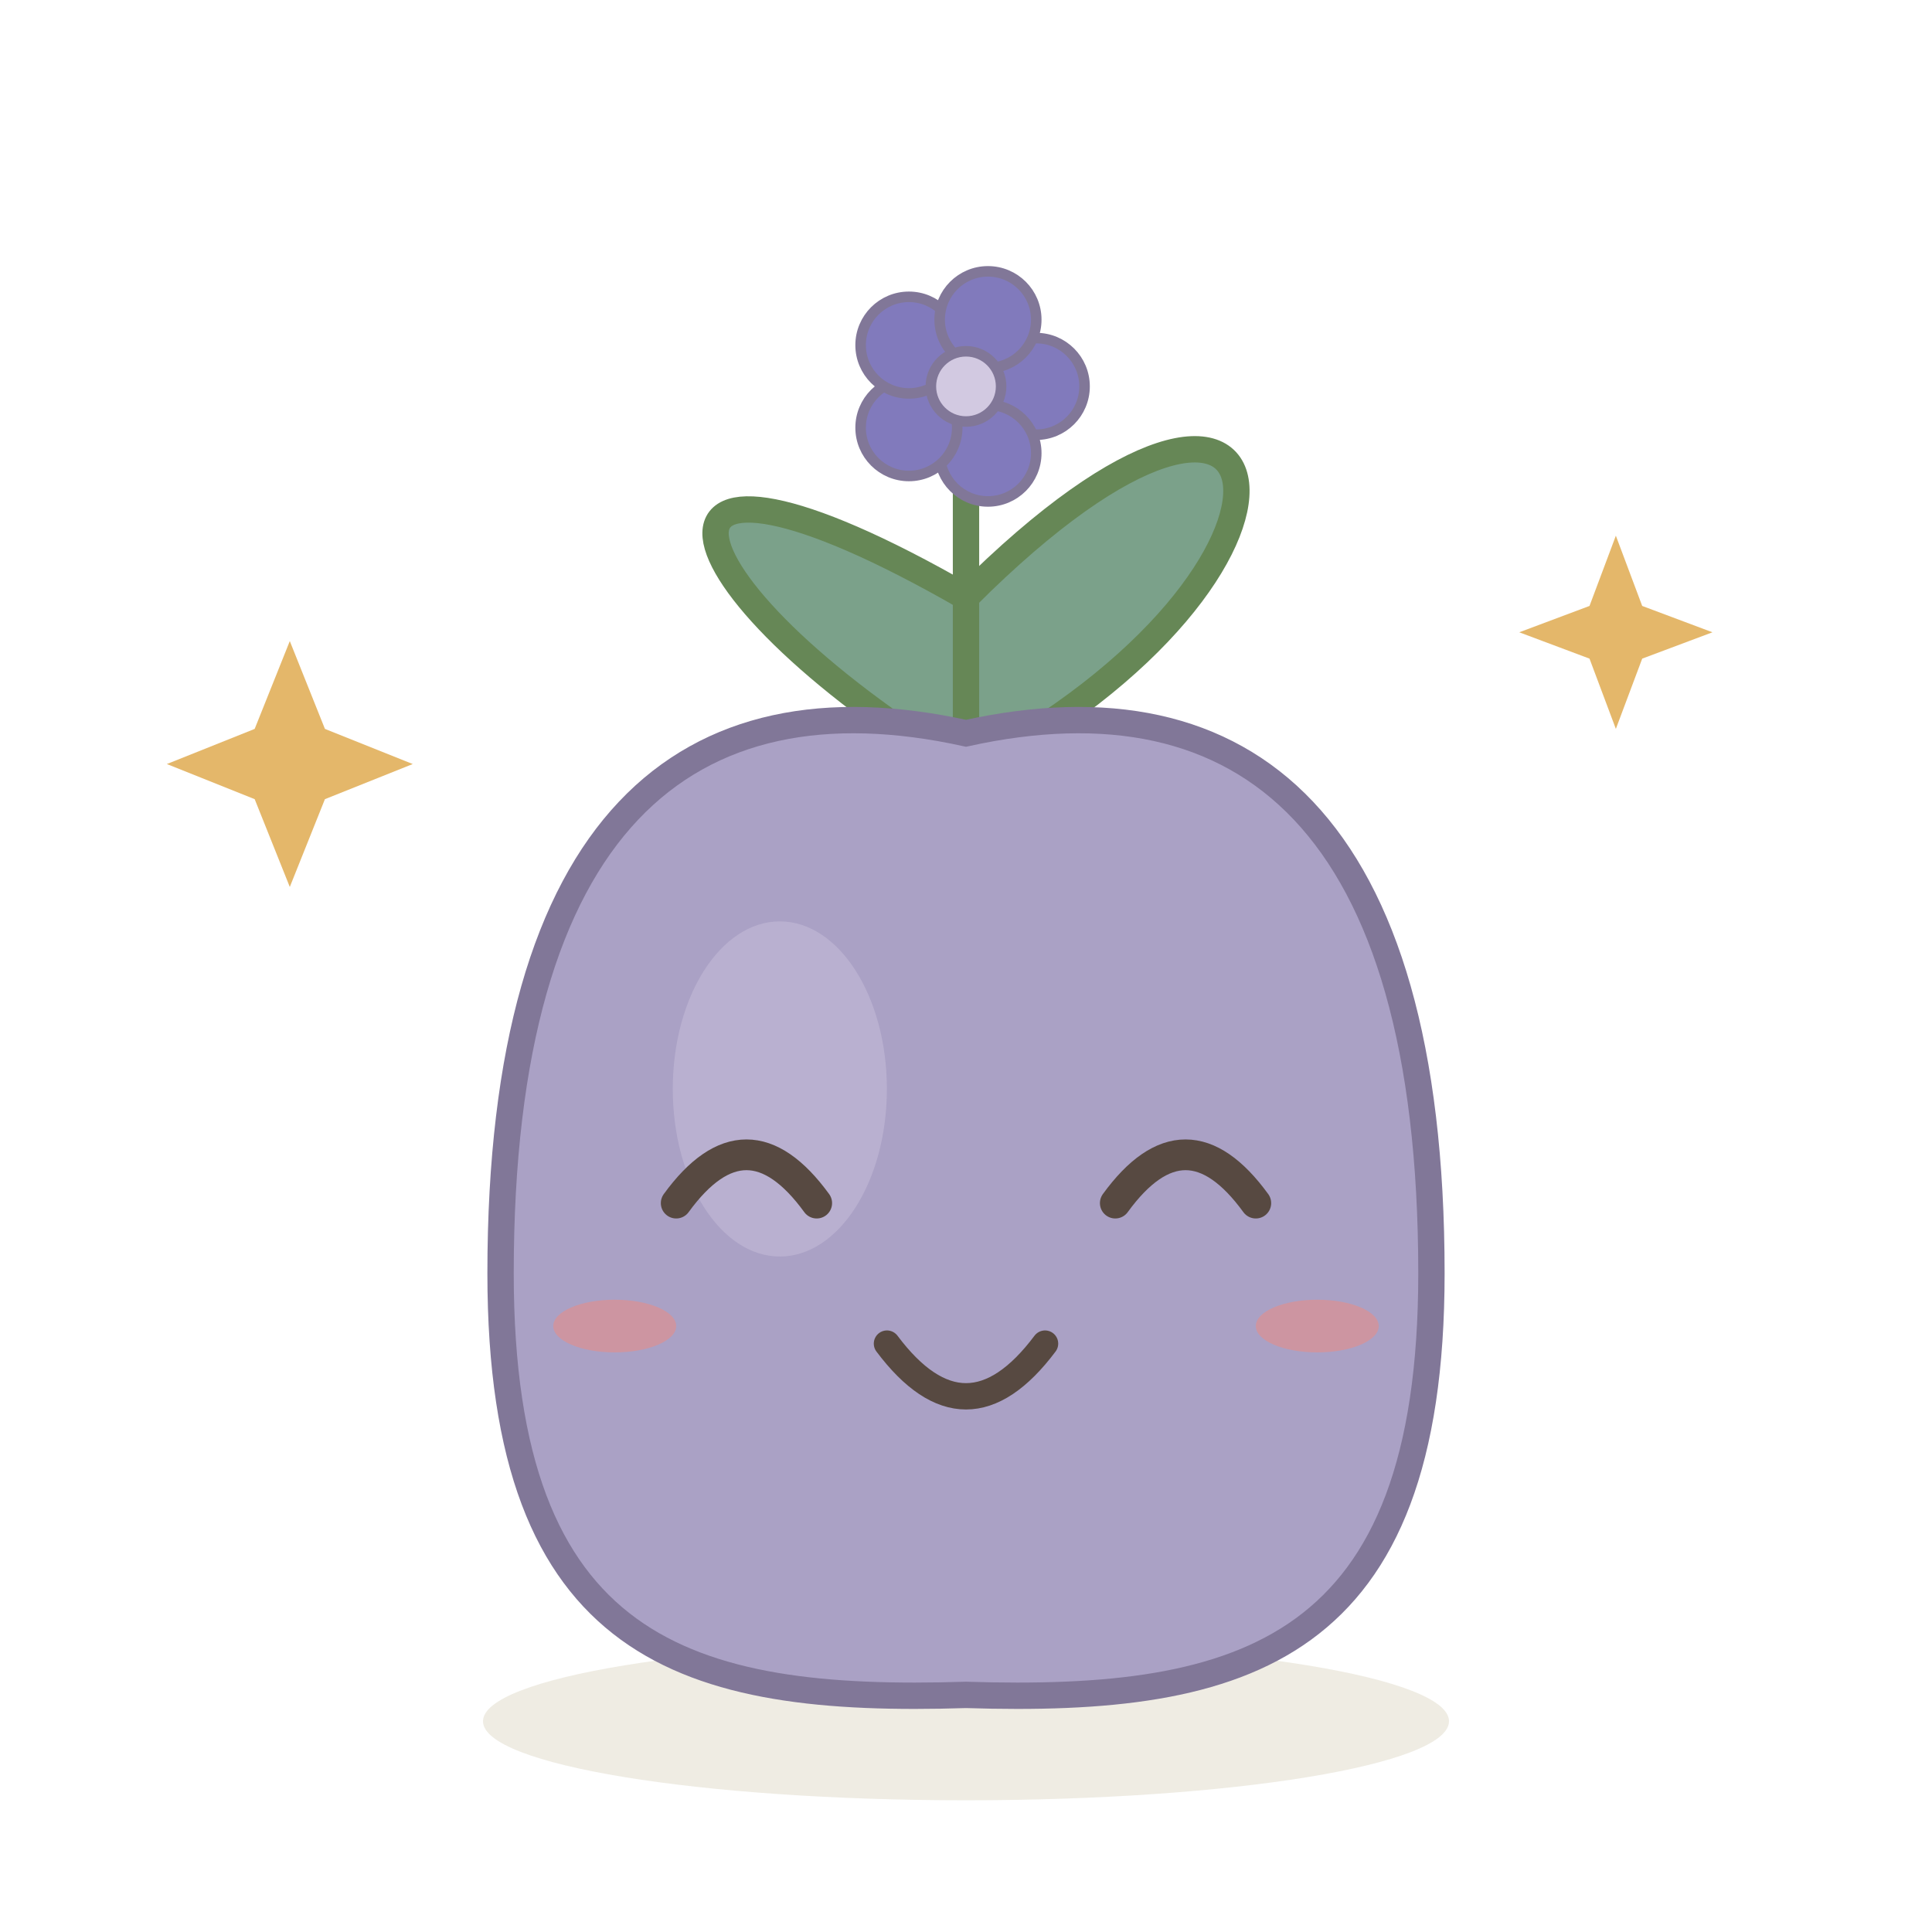
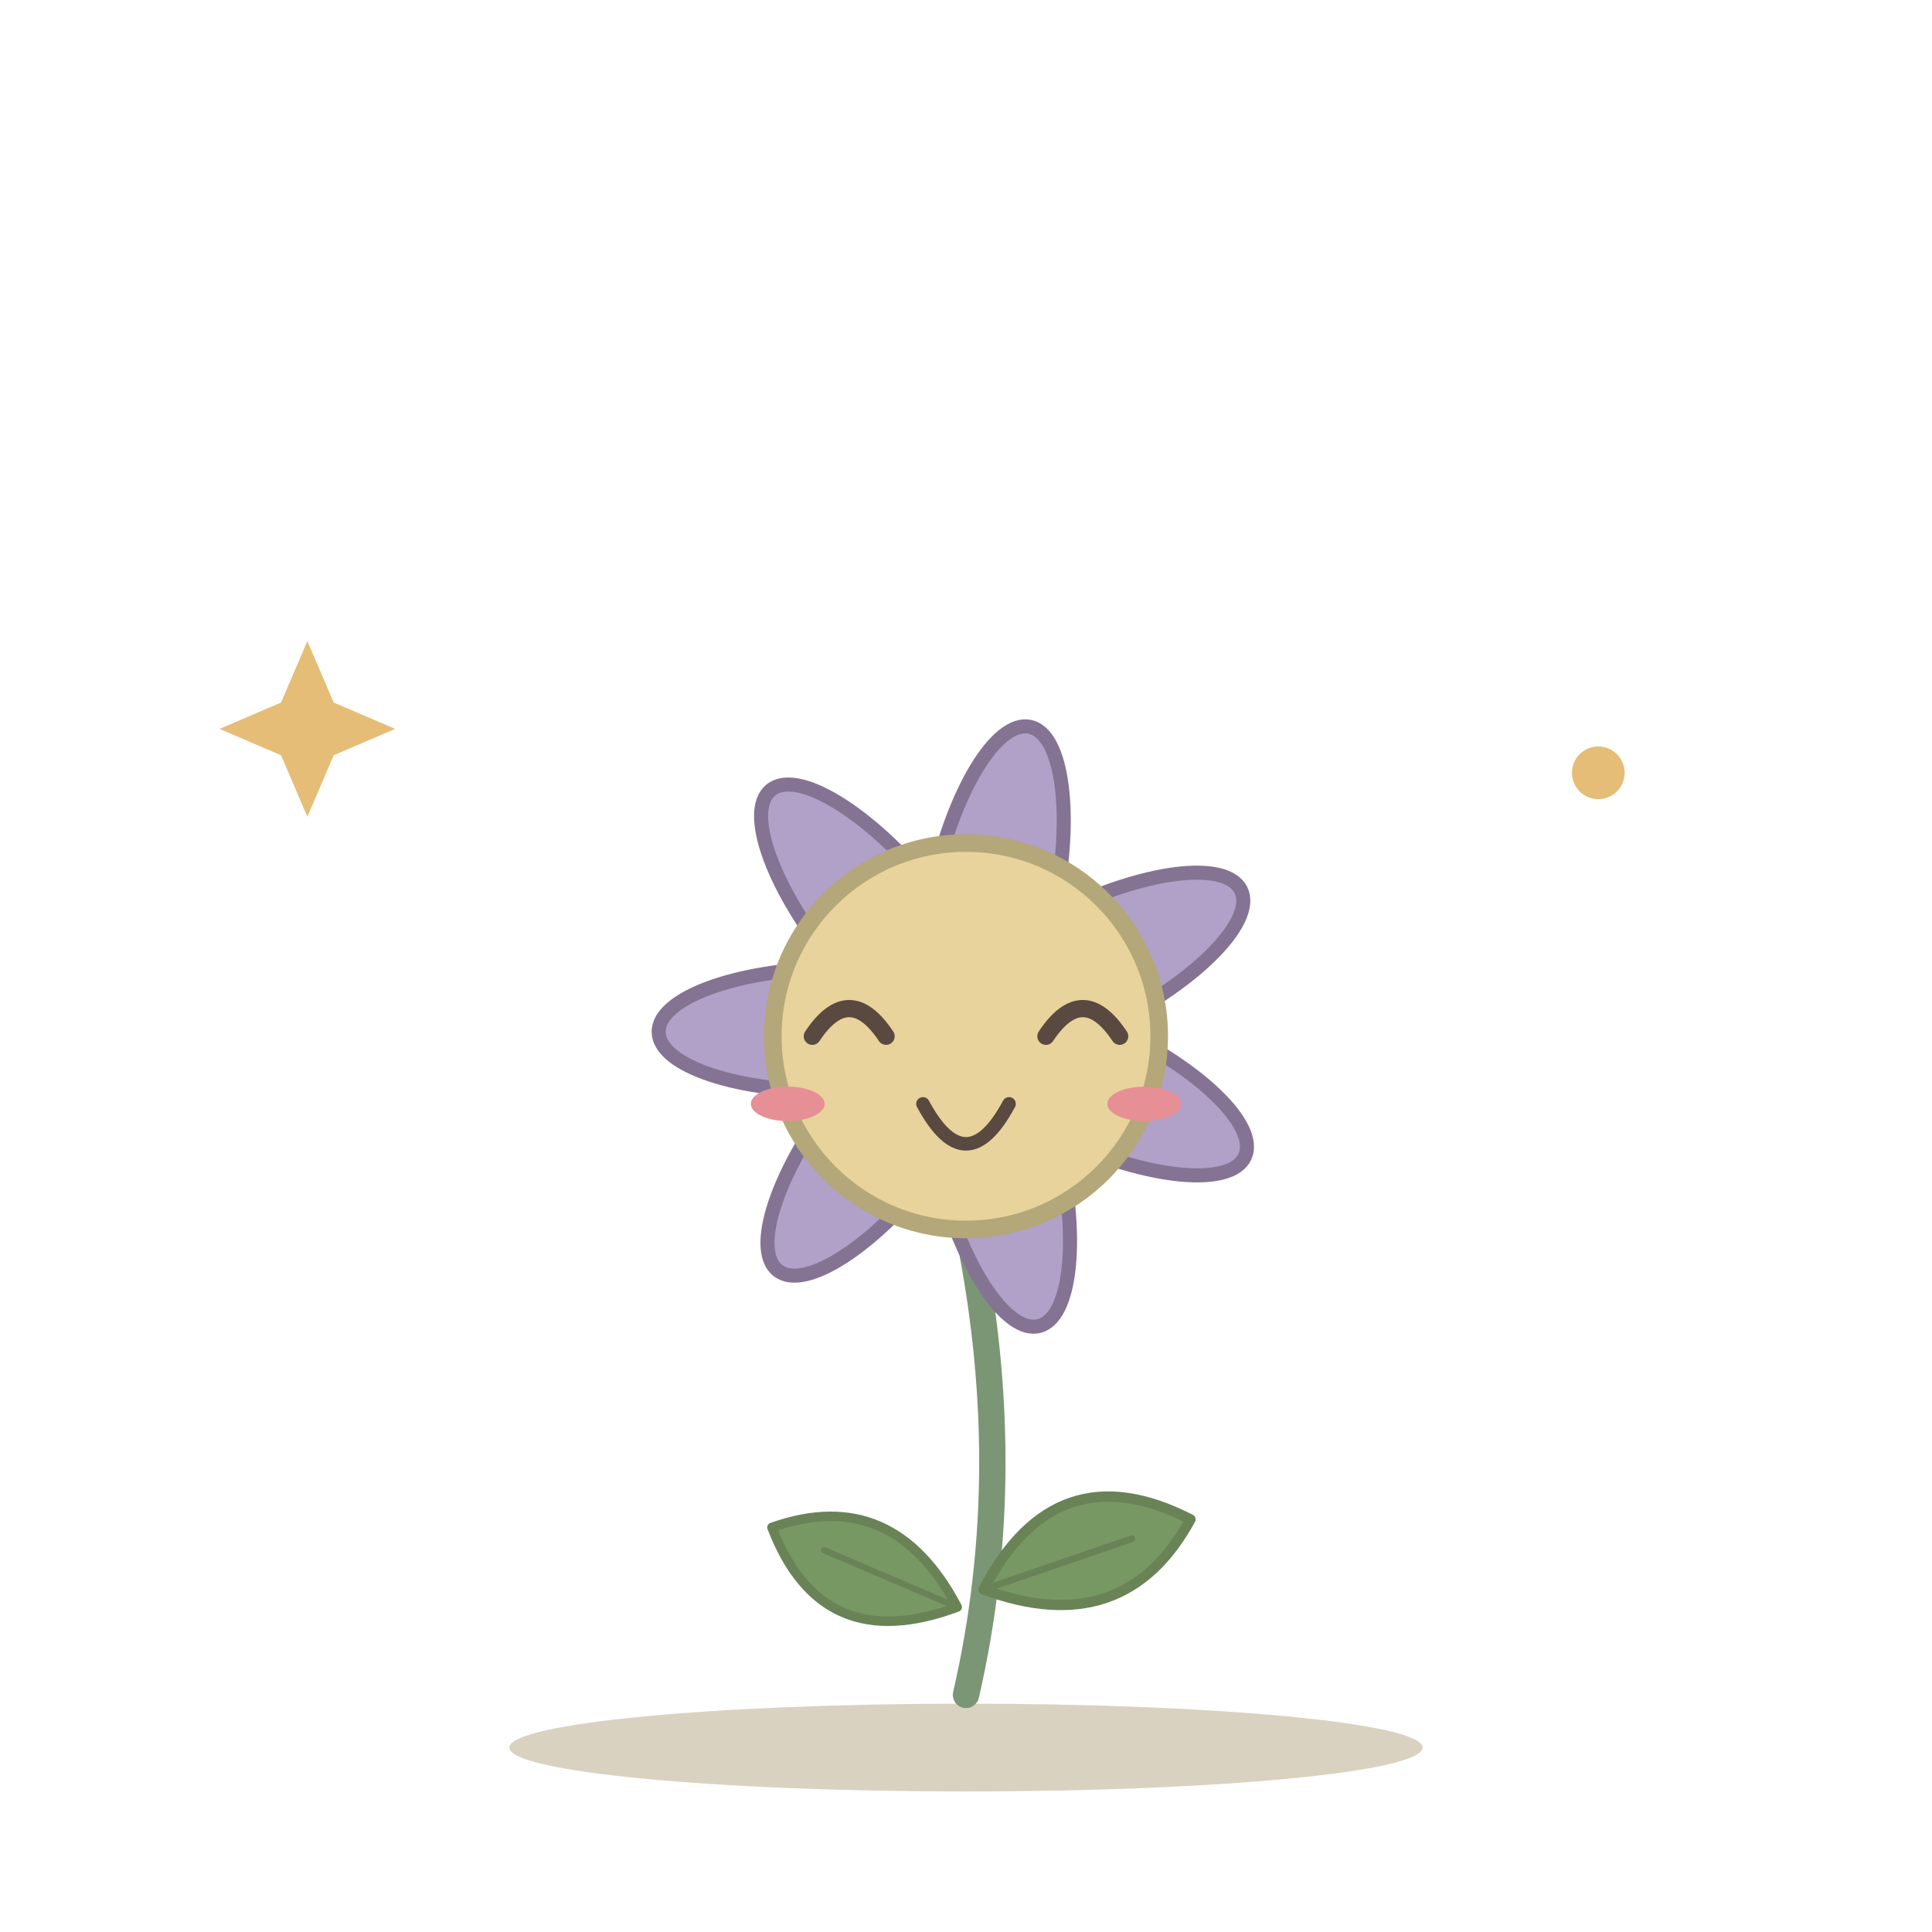
- <svg xmlns="http://www.w3.org/2000/svg" width="220" height="220" viewBox="0 0 220 220" role="img">
-   <ellipse cx="110" cy="196" rx="55" ry="9" fill="#d8d2bd" opacity=".42" />
-   <path d="M110 88 C74 66,70 45,110 68 C148 30,154 65,110 88Z" fill="#7ba18a" stroke="#668756" stroke-width="3" />
-   <path d="M110 86V52" stroke="#668756" stroke-width="3" stroke-linecap="round" />
-   <g fill="#817abc" stroke="#817798" stroke-width="1.2">
-     <circle cx="118.0" cy="44.0" r="5.5" />
-     <circle cx="112.5" cy="51.6" r="5.5" />
-     <circle cx="103.5" cy="48.7" r="5.5" />
-     <circle cx="103.5" cy="39.3" r="5.5" />
-     <circle cx="112.5" cy="36.4" r="5.5" />
-     <circle cx="110" cy="44" r="4" fill="#d2c9e1" />
+ <svg xmlns="http://www.w3.org/2000/svg" width="220" height="220" viewBox="0 0 220 220" role="img" data-character="sea-lavender" data-stage="2">
+   <ellipse cx="110" cy="199" rx="52" ry="5" fill="#d9d2c1" stroke="none" stroke-width="2" />
+   <path d="M110 139Q116 167 110 193" fill="none" stroke="#7b9674" stroke-width="3" stroke-linecap="round" stroke-linejoin="round" />
+   <g transform="translate(112 181) rotate(38) scale(0.65)">
+     <path d="M0 0Q-5-27 21-32Q25-8 0 0Z" fill="#789863" stroke="#698357" stroke-width="1.8" stroke-linecap="round" stroke-linejoin="round" />
+     <path d="M0 0 15-23" fill="none" stroke="#698357" stroke-width="1.2" stroke-linecap="round" stroke-linejoin="round" />
  </g>
-   <path d="M57 145 C57 93.5,78.2 76.5,110 83.5 C141.8 76.5,163 93.5,163 145 C163 188,141.8 194,110 193 C78.2 194,57 188,57 145Z" fill="#aaa1c5" stroke="#817798" stroke-width="3" />
-   <ellipse cx="88.8" cy="124" rx="12.19" ry="19.08" fill="#d2c9e1" opacity=".38" />
-   <path d="M77 137q8-11 16 0m34 0q8-11 16 0" fill="none" stroke="#574941" stroke-width="3.5" stroke-linecap="round" />
-   <ellipse cx="70" cy="151" rx="7" ry="3" fill="#e78c87" opacity=".58" />
-   <ellipse cx="150" cy="151" rx="7" ry="3" fill="#e78c87" opacity=".58" />
-   <path d="M101 153q9 12 18 0" fill="none" stroke="#574941" stroke-width="3" stroke-linecap="round" />
-   <path d="M33 73l4 10 10 4-10 4-4 10-4-10-10-4 10-4zm151-12l3 8 8 3-8 3-3 8-3-8-8-3 8-3z" fill="#e4b76a" />
+   <g transform="translate(109 183) rotate(-100) scale(0.6)">
+     <path d="M0 0Q-5-27 21-32Q25-8 0 0Z" fill="#789863" stroke="#698357" stroke-width="1.8" stroke-linecap="round" stroke-linejoin="round" />
+     <path d="M0 0 15-23" fill="none" stroke="#698357" stroke-width="1.2" stroke-linecap="round" stroke-linejoin="round" />
+   </g>
+   <g>
+     <g transform="translate(110 117) rotate(12)">
+       <ellipse cx="0" cy="-15" rx="7" ry="20" fill="#b1a0c7" stroke="#857393" stroke-width="1.6" />
+     </g>
+     <g transform="translate(110 117) rotate(63.42857)">
+       <ellipse cx="0" cy="-15" rx="7" ry="20" fill="#b1a0c7" stroke="#857393" stroke-width="1.6" />
+     </g>
+     <g transform="translate(110 117) rotate(114.8571)">
+       <ellipse cx="0" cy="-15" rx="7" ry="20" fill="#b1a0c7" stroke="#857393" stroke-width="1.6" />
+     </g>
+     <g transform="translate(110 117) rotate(166.2857)">
+       <ellipse cx="0" cy="-15" rx="7" ry="20" fill="#b1a0c7" stroke="#857393" stroke-width="1.6" />
+     </g>
+     <g transform="translate(110 117) rotate(217.7143)">
+       <ellipse cx="0" cy="-15" rx="7" ry="20" fill="#b1a0c7" stroke="#857393" stroke-width="1.6" />
+     </g>
+     <g transform="translate(110 117) rotate(269.1429)">
+       <ellipse cx="0" cy="-15" rx="7" ry="20" fill="#b1a0c7" stroke="#857393" stroke-width="1.6" />
+     </g>
+     <g transform="translate(110 117) rotate(320.5714)">
+       <ellipse cx="0" cy="-15" rx="7" ry="20" fill="#b1a0c7" stroke="#857393" stroke-width="1.6" />
+     </g>
+   </g>
+   <ellipse cx="110" cy="118" rx="22" ry="22" fill="#e7d39b" stroke="#b4a779" stroke-width="2" />
+   <g transform="translate(110 118) scale(0.7)">
+     <path d="M-25 0q6-9 12 0m26 0q6-9 12 0" fill="none" stroke="#594940" stroke-width="2.8" stroke-linecap="round" stroke-linejoin="round" />
+     <path d="M-7 11q7 13 14 0" fill="none" stroke="#594940" stroke-width="2.2" stroke-linecap="round" stroke-linejoin="round" />
+     <ellipse cx="-29" cy="11" rx="6" ry="2.8" fill="#e68f95" stroke="none" stroke-width="2" />
+     <ellipse cx="29" cy="11" rx="6" ry="2.8" fill="#e68f95" stroke="none" stroke-width="2" />
+   </g>
+   <path d="M35 73l3 7 7 3-7 3-3 7-3-7-7-3 7-3Z" fill="#e5bd77" stroke="none" stroke-width="2.4" stroke-linecap="round" stroke-linejoin="round" />
+   <ellipse cx="182" cy="88" rx="3" ry="3" fill="#e5bd77" stroke="none" stroke-width="2" />
</svg>
